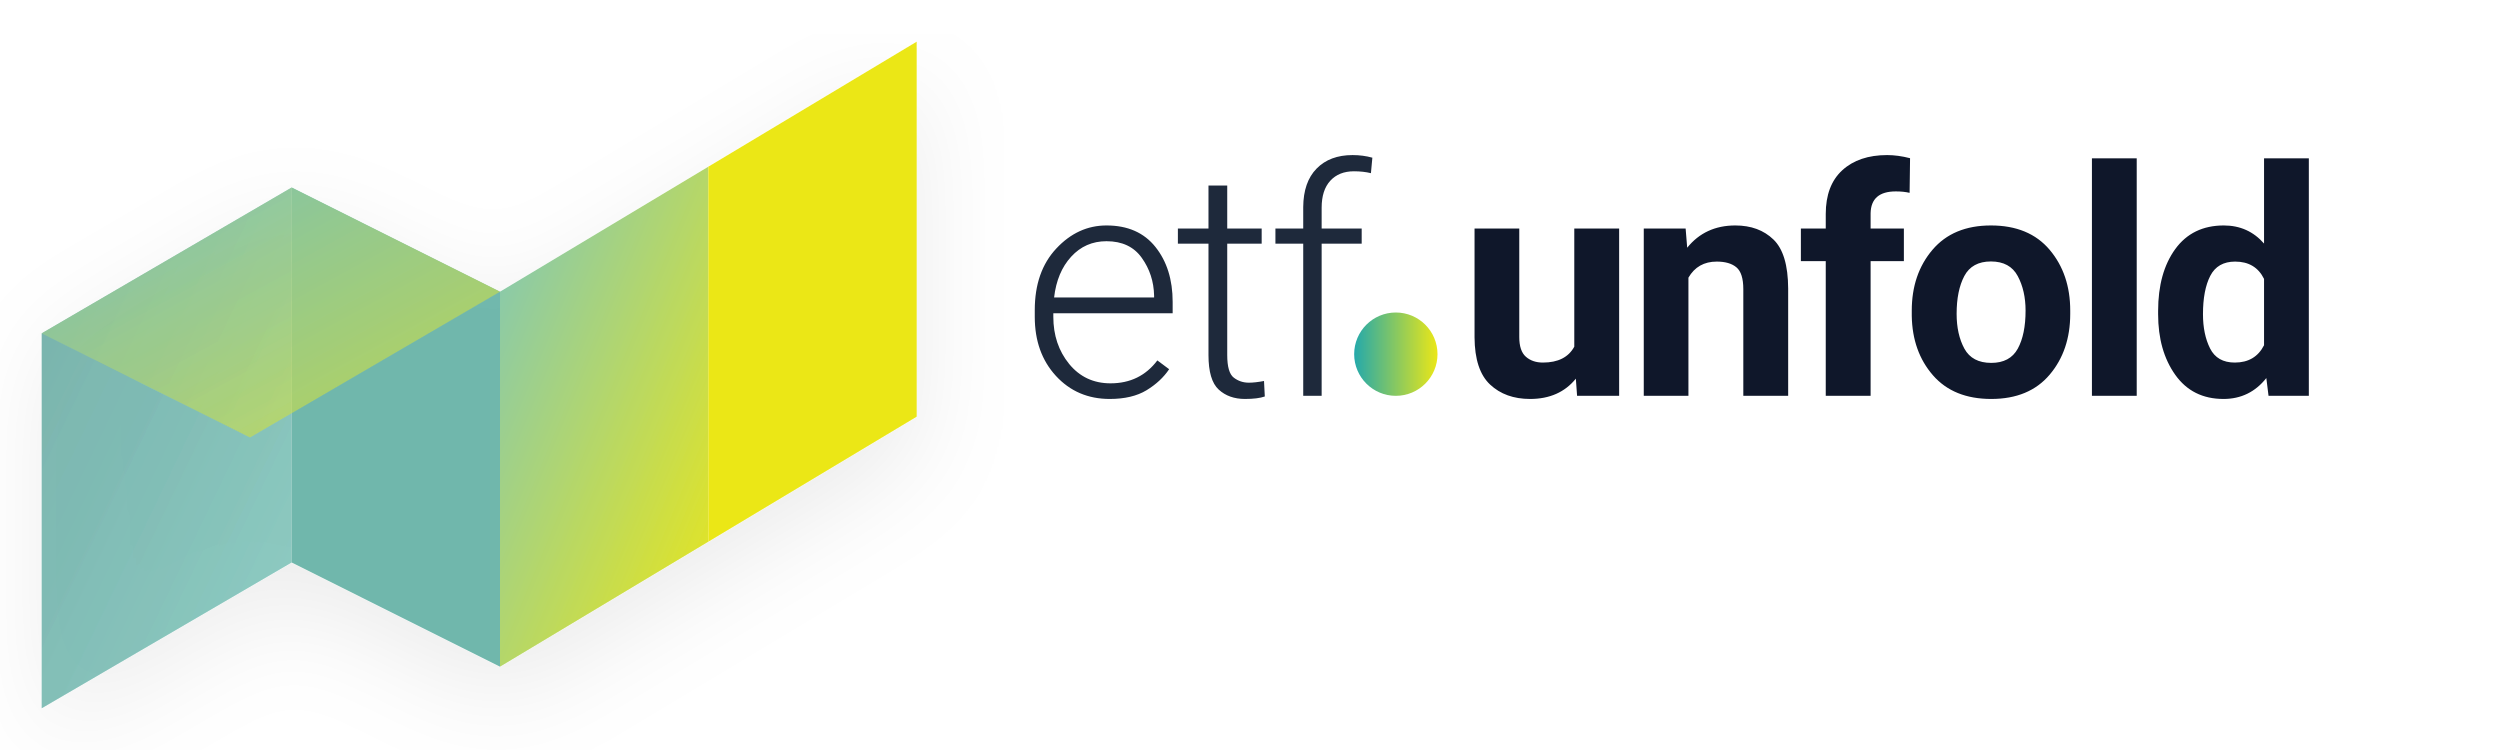
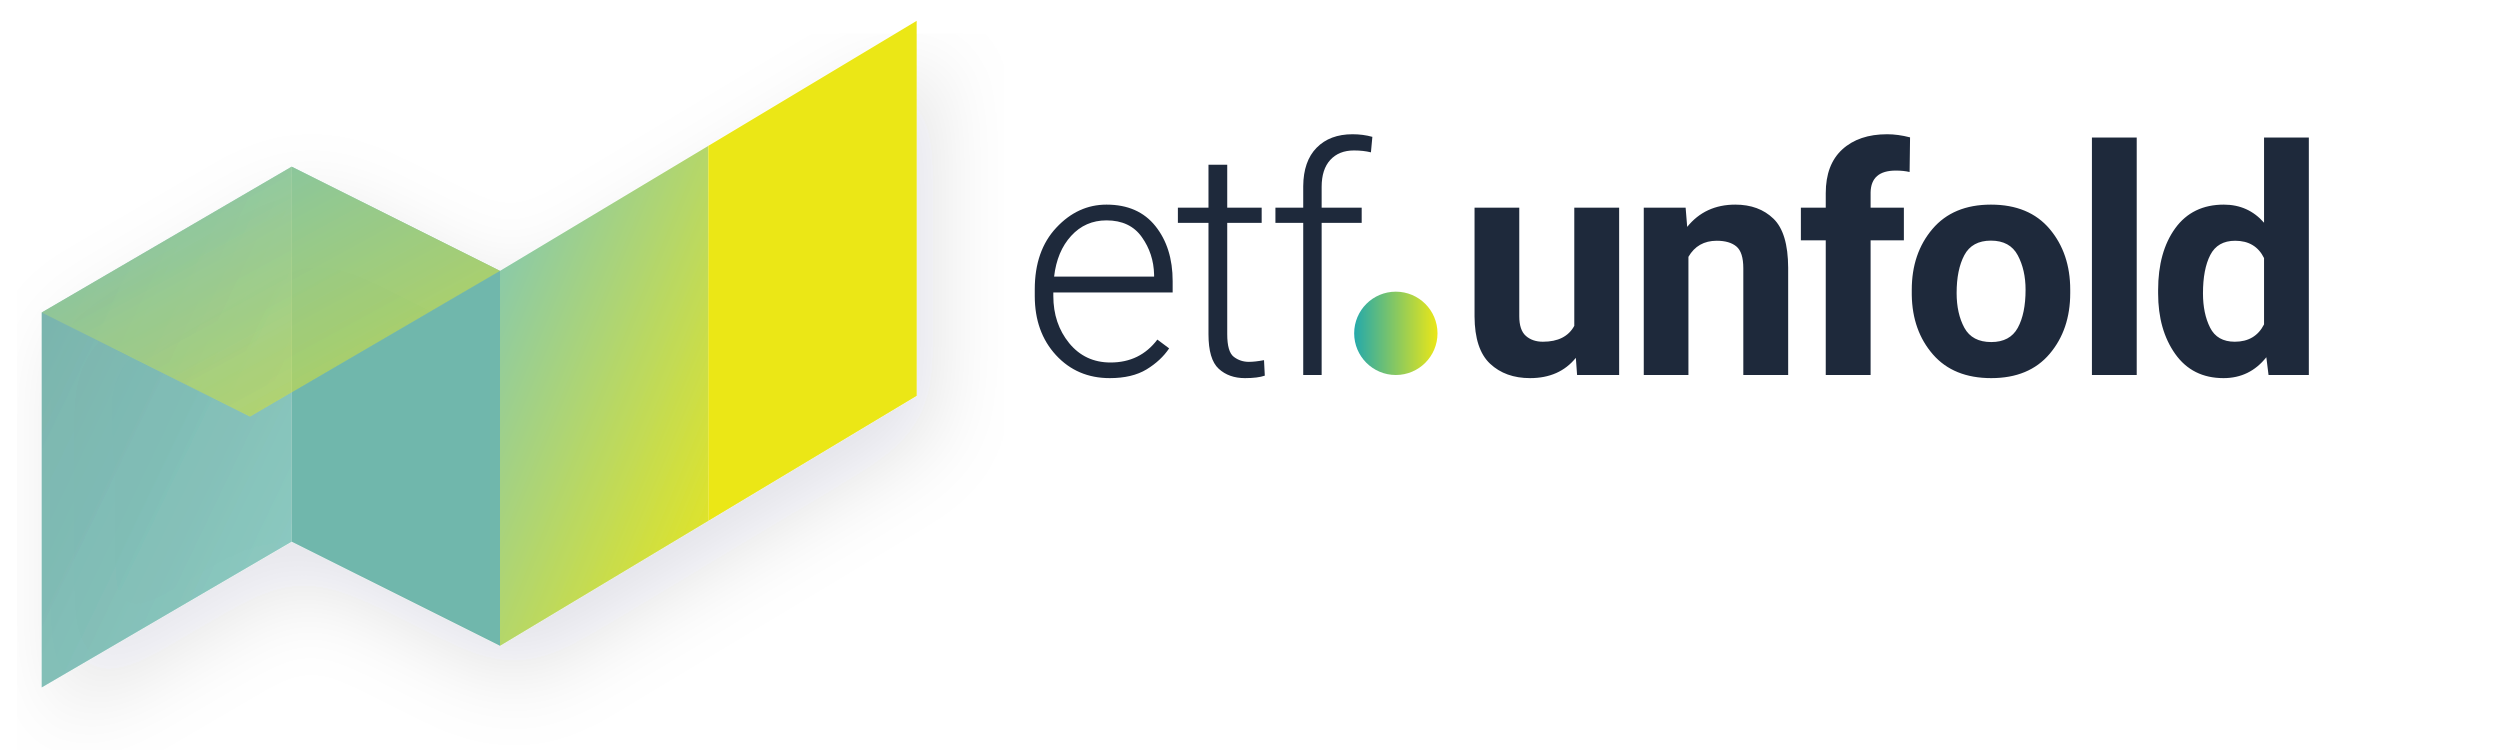
<svg xmlns="http://www.w3.org/2000/svg" viewBox="0 0 600 180" width="100%" height="100%">
  <defs>
    <linearGradient id="unfoldGrad" x1="0%" y1="0%" x2="100%" y2="100%">
      <stop offset="0%" stop-color="#7ec6bc" />
      <stop offset="100%" stop-color="#ebe717" />
    </linearGradient>
    <linearGradient id="dotGrad" x1="0%" y1="0%" x2="100%" y2="0%">
      <stop offset="0%" stop-color="#24a9ab" />
      <stop offset="100%" stop-color="#ebe717" />
    </linearGradient>
    <linearGradient id="unfoldDark" x1="0%" y1="0%" x2="100%" y2="100%">
      <stop offset="0%" stop-color="#5fa39b" />
      <stop offset="100%" stop-color="#7ec6bc" />
    </linearGradient>
    <filter id="shadow" x="-10%" y="-10%" width="120%" height="120%">
-       <feDropShadow dx="0" dy="8" stdDeviation="12" flood-color="#0f2b26" flood-opacity="0.08" />
+       <feDropShadow dx="4" dy="8" stdDeviation="10" flood-color="#1e293b" flood-opacity="0.12" />
    </filter>
  </defs>
-   <g transform="translate(-40, -90)">
+   <g transform="translate(-40, -95)">
    <g id="logo-mark" filter="url(#shadow)">
      <path d="M 50 170 L 110 135 L 110 225 L 50 260 Z" fill="url(#unfoldDark)" opacity="0.85" />
      <path d="M 110 135 L 160 160 L 160 250 L 110 225 Z" fill="#6bb5a9" opacity="0.95" />
      <path d="M 160 160 L 210 130 L 210 220 L 160 250 Z" fill="url(#unfoldGrad)" />
      <path d="M 210 130 L 260 100 L 260 190 L 210 220 Z" fill="#ebe717" />
      <polygon points="50,170 110,135 160,160 100,195" fill="url(#unfoldGrad)" opacity="0.6" />
      <polygon points="160,160 210,130 260,100 210,130" fill="#ebe717" opacity="0.8" />
    </g>
    <g id="logo-text" transform="translate(310, 185)">
      <style>
.text-etf {
font-family: -apple-system, BlinkMacSystemFont, "Segoe UI", Roboto, Helvetica, Arial, sans-serif;
font-weight: 350;
font-size: 76px;
fill: #1e293b;
letter-spacing: -2.5px;
}
.text-unfold {
font-family: -apple-system, BlinkMacSystemFont, "Segoe UI", Roboto, Helvetica, Arial, sans-serif;
font-weight: 700;
font-size: 76px;
- fill: #0f172a;
+ fill: #1e293b;
letter-spacing: -2px;
}
</style>
      <text x="-25" y="0">
        <tspan class="text-etf">etf</tspan>
        <tspan x="80" class="text-unfold">unfold</tspan>
      </text>
      <circle cx="65" cy="-10" r="10" fill="url(#dotGrad)" />
    </g>
  </g>
</svg>
